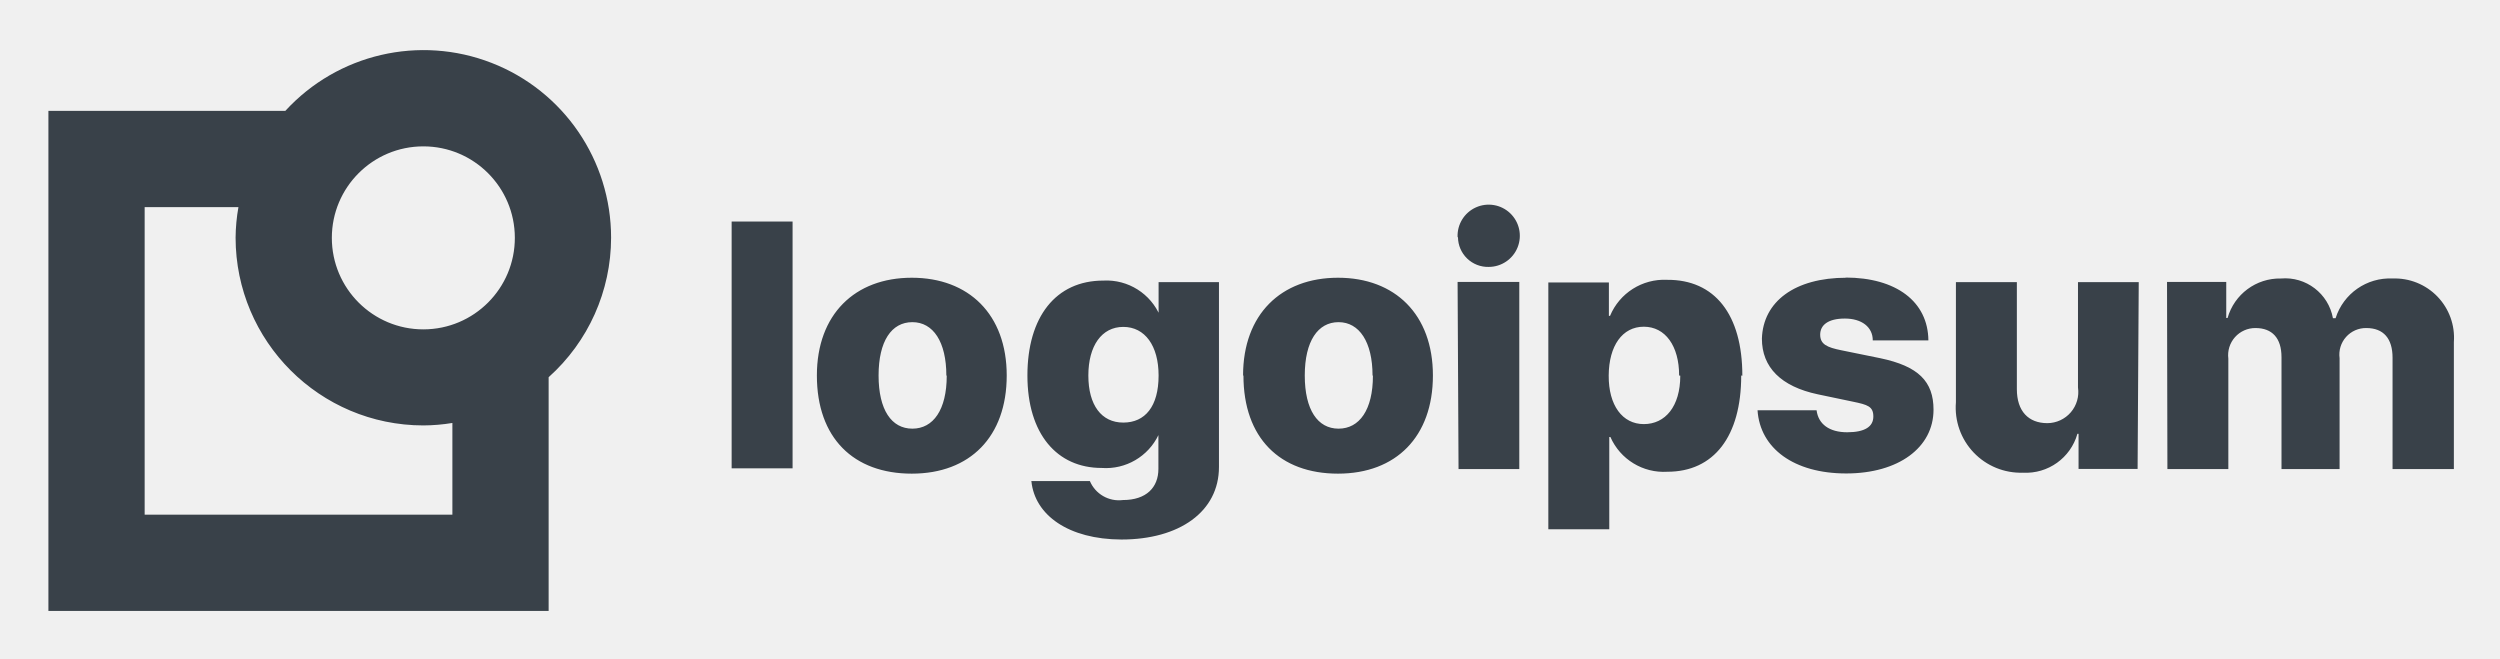
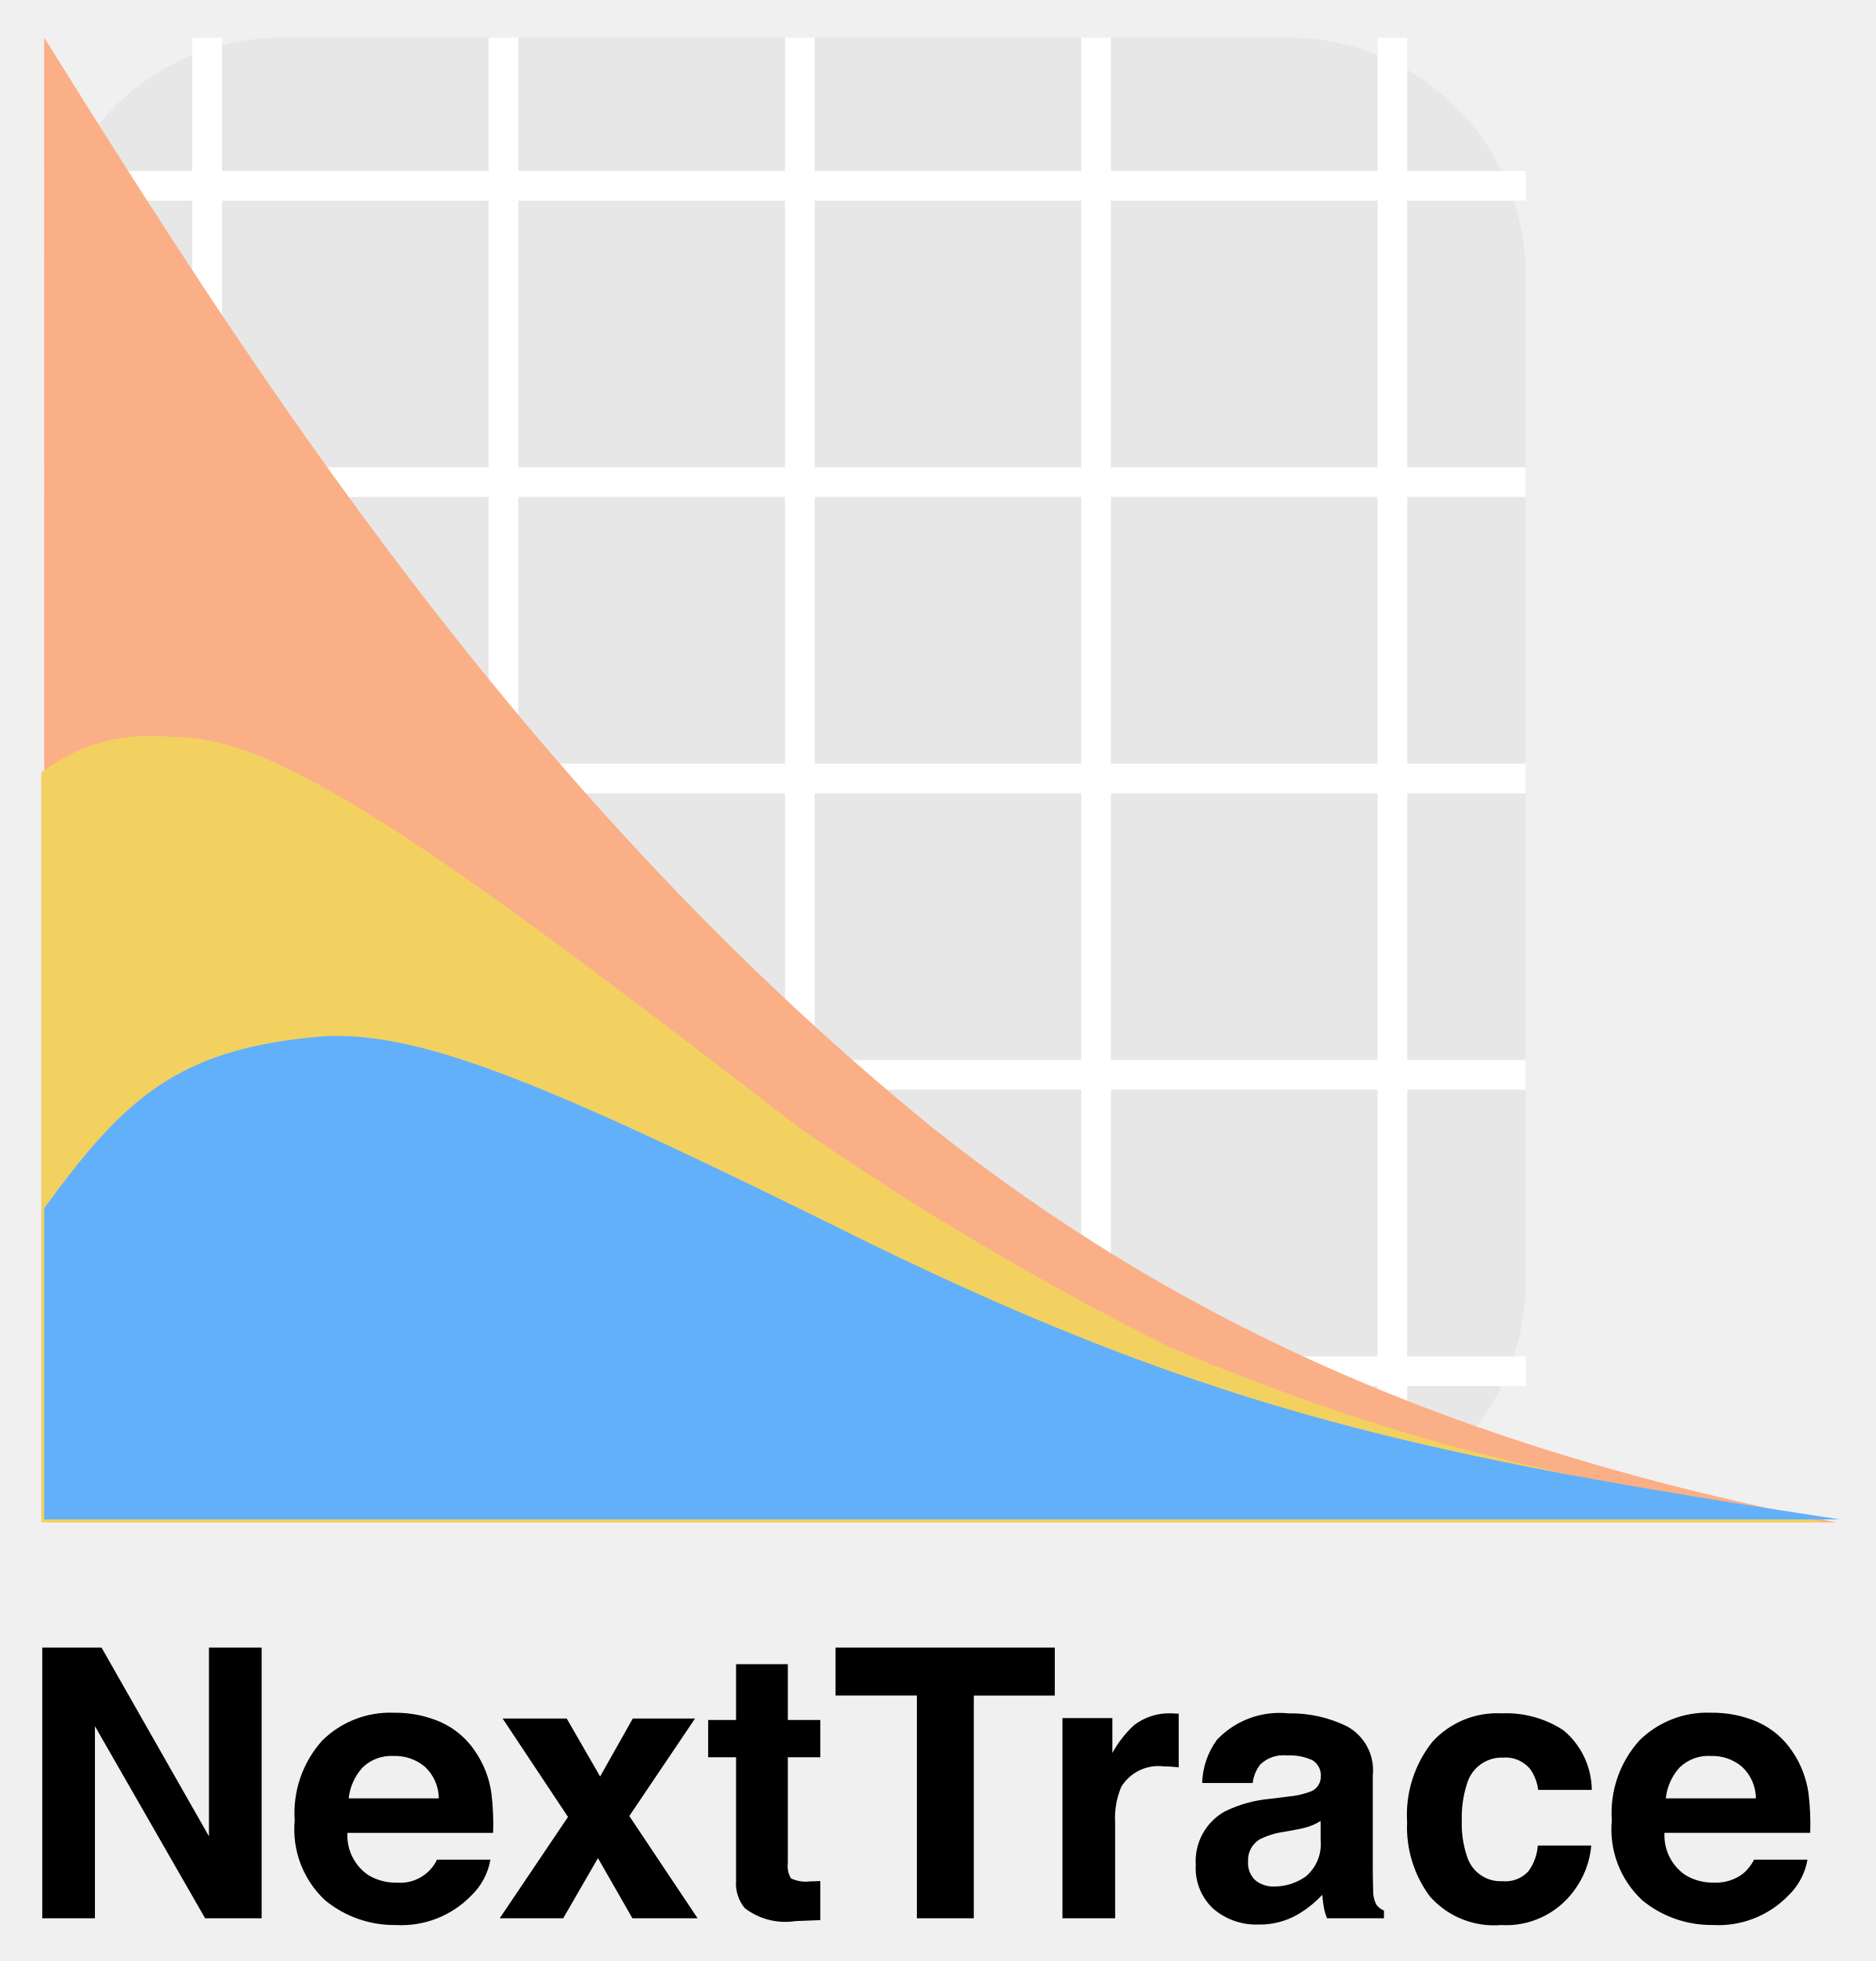
- <svg xmlns="http://www.w3.org/2000/svg" role="img" viewBox="22.97 32.59 131.69 34.69">
-   <path fill="#394149" d="M61.51 44.26h3.21v13h-3.21zM66 52.37c0-3.22 2-5.15 5-5.15s5 1.93 5 5.15-1.93 5.17-5 5.17-5-1.88-5-5.17zm6.82 0c0-1.77-.69-2.81-1.79-2.81s-1.78 1-1.78 2.81.68 2.8 1.78 2.8 1.81-.99 1.81-2.79zm4.46 5.56h3.1a1.66 1.66 0 0 0 1.74 1c1.23 0 1.87-.66 1.87-1.64v-1.8H84a3.07 3.07 0 0 1-3 1.75c-2.35 0-3.91-1.79-3.91-4.87s1.49-5 4-5a3.07 3.07 0 0 1 3 1.89H84v-1.81h3.18v9.74c0 2.35-2.08 3.82-5.14 3.82-2.78-.01-4.56-1.28-4.74-3.07zM84 52.37c0-1.57-.72-2.56-1.86-2.56s-1.84 1-1.84 2.56.69 2.48 1.84 2.48S84 54 84 52.37zm4.45 0c0-3.22 2-5.15 5-5.15s5 1.93 5 5.15-1.94 5.17-5 5.17-4.98-1.88-4.98-5.17zm6.82 0c0-1.77-.7-2.81-1.79-2.81s-1.78 1-1.78 2.81.68 2.8 1.78 2.8 1.81-.99 1.81-2.79zm4.48-7.29a1.64 1.64 0 1 1 1.64 1.57 1.58 1.58 0 0 1-1.62-1.56zm0 2.36H103v9.86h-3.2zm14.94 4.93c0 3.21-1.44 5.07-3.89 5.07a3.07 3.07 0 0 1-3-1.83h-.06v4.86h-3.21v-13h3.19v1.76h.06a3.09 3.09 0 0 1 3-1.9c2.52-.02 3.97 1.83 3.97 5.05zm-3.27 0c0-1.56-.73-2.57-1.86-2.57s-1.84 1-1.85 2.57.72 2.56 1.85 2.56 1.92-.93 1.92-2.55zm8.75-5.16c2.69 0 4.36 1.27 4.38 3.31h-2.93c0-.71-.59-1.15-1.47-1.15s-1.3.34-1.3.85.37.67 1.11.82l2.06.42c2 .42 2.8 1.22 2.8 2.71 0 2-1.85 3.36-4.6 3.36s-4.54-1.32-4.67-3.33h3.11c.09.73.67 1.16 1.61 1.16s1.38-.3 1.38-.83-.3-.62-1.07-.78l-1.86-.39c-1.93-.41-2.94-1.42-2.94-2.93.06-1.96 1.74-3.21 4.45-3.21zm15.4 10.08h-3.11v-1.85h-.06a2.82 2.82 0 0 1-2.87 2.05 3.43 3.43 0 0 1-3.53-3.71v-6.33h3.21v5.64c0 1.16.61 1.79 1.61 1.79a1.64 1.64 0 0 0 1.61-1.88v-5.55h3.2zm1.55-9.85h3.12v1.9h.07a2.86 2.86 0 0 1 2.81-2.08 2.56 2.56 0 0 1 2.74 2.09h.14a3 3 0 0 1 3-2.09 3.12 3.12 0 0 1 3.23 3.35v6.69H149v-5.87c0-1-.47-1.56-1.38-1.56a1.4 1.4 0 0 0-1.41 1.59v5.84h-3.06v-5.9c0-1-.49-1.53-1.37-1.53a1.43 1.43 0 0 0-1.43 1.61v5.82h-3.21zm-81.96-2.33A9.88 9.88 0 0 0 38 38.43H25.52v26.34h26.35V52.46a9.87 9.87 0 0 0 3.29-7.35zm-5.07 0a4.82 4.82 0 1 1-4.82-4.81 4.82 4.82 0 0 1 4.82 4.81zM46.8 59.7H30.59V43.5h4.94a9.55 9.55 0 0 0-.15 1.61A9.9 9.9 0 0 0 45.27 55a9.67 9.67 0 0 0 1.53-.13z" />
+ <svg xmlns="http://www.w3.org/2000/svg" role="img" viewBox="-0.15 -0.27 63.30 66.17">
+   <defs>
+     <style>.cls-2{fill:#fff}</style>
+   </defs>
+   <path fill="#e7e7e7" d="M1.341 9a8.024 8.024 0 0 1 8-8h34a8.024 8.024 0 0 1 8 8v34a8.024 8.024 0 0 1-8 8h-34a8.024 8.024 0 0 1-8-8z" />
+   <path d="M46.341 1h1v50h-1z" class="cls-2" />
+   <path d="M1.341 5.5h50v1h-50zm0 10h50v1h-50zm0 10h50v1h-50zm0 10h50v1h-50zm0 10h50v1h-50z" class="cls-2" />
+   <path d="M36.341 1h1v50h-1zm-10 0h1v50h-1zm-10 0h1v50h-1zm-10 0h1v50h-1z" class="cls-2" />
+   <path fill="#fbaf86" d="M31.341 37.8c-13.9-11.3-23-25.6-30-36.8v50.1h60.5c-12.9-2.5-22.3-6.8-30.5-13.3z" />
+   <path fill="#f3d160" d="M5.641 24.6a6.031 6.031 0 0 0-4.4 1.2v25.3h60.3c-8.8-1.5-13.8-2.4-22.2-5.9a102.806 102.806 0 0 1-12.5-7.4c-12.3-9.5-17.7-13.3-21.2-13.2z" />
+   <path fill="#62b0fa" d="M1.341 40.5c2.7-3.7 4.5-5.4 9.4-5.8 3.4-.2 7.8 1.7 18.5 7 11.7 5.7 18.9 7.2 32.7 9.3h-60.6z" />
+   <path d="M1.276 55.325h2.001L6.902 61.693V55.325H8.68v9.133H6.772l-3.718-6.481v6.481H1.276zm13.453 2.517a2.742 2.742 0 0 1 1.167.999 3.319 3.319 0 0 1 .538 1.395 8.662 8.662 0 0 1 .058 1.341h-4.918a1.62 1.62 0 0 0 .706 1.425 1.796 1.796 0 0 0 .974.254 1.372 1.372 0 0 0 1.344-.775h1.803a2.205 2.205 0 0 1-.655 1.22 3.283 3.283 0 0 1-2.541.985 3.678 3.678 0 0 1-2.379-.831 3.272 3.272 0 0 1-1.031-2.703 3.658 3.658 0 0 1 .931-2.692 3.255 3.255 0 0 1 2.415-.937 3.851 3.851 0 0 1 1.588.317zm-2.641 1.526a1.835 1.835 0 0 0-.471 1.045h3.042a1.475 1.475 0 0 0-.47-1.068 1.55 1.55 0 0 0-1.048-.363 1.398 1.398 0 0 0-1.054.386zm4.626 5.091l2.305-3.42-2.206-3.321h2.162l1.128 1.956 1.103-1.956H23.306l-2.218 3.29 2.305 3.451h-2.2l-1.163-2.031L18.857 64.458zm7.035-5.434v-1.257h.942v-1.884h1.747v1.884h1.096v1.257h-1.096v3.569a.8.8 0 0 0 .105.517 1.154 1.154 0 0 0 .645.103q.08 0 .17-.004c.06-.001.118-.005.176-.009v1.32l-.836.032a2.247 2.247 0 0 1-1.71-.434 1.289 1.289 0 0 1-.297-.935v-4.158zM35.447 55.325v1.618h-2.733v7.515h-1.921v-7.516h-2.745V55.325zm4.029 2.222c.022.001.073.005.153.008v1.809q-.169-.018-.298-.025c-.086-.004-.157-.006-.211-.006a1.464 1.464 0 0 0-1.431.694 2.686 2.686 0 0 0-.205 1.202v3.229h-1.779v-6.754h1.685v1.178a3.754 3.754 0 0 1 .713-.924 1.937 1.937 0 0 1 1.288-.415.829.829 0 0 1 .084.004zm3.862 2.803a2.714 2.714 0 0 0 .705-.155.53.53 0 0 0 .381-.501.593.593 0 0 0-.292-.574 1.848 1.848 0 0 0-.857-.157 1.123 1.123 0 0 0-.898.31 1.276 1.276 0 0 0-.252.62h-1.704a2.592 2.592 0 0 1 .498-1.457 2.904 2.904 0 0 1 2.415-.892 4.301 4.301 0 0 1 1.979.44 1.687 1.687 0 0 1 .866 1.66v3.098q0 .321.012.781a.986.986 0 0 0 .105.471.635.635 0 0 0 .26.205v.26h-1.921a1.939 1.939 0 0 1-.111-.384c-.021-.119-.038-.255-.05-.409a3.609 3.609 0 0 1-.848.675 2.548 2.548 0 0 1-1.296.329 2.23 2.23 0 0 1-1.523-.524 1.861 1.861 0 0 1-.602-1.483 1.924 1.924 0 0 1 .967-1.803 4.338 4.338 0 0 1 1.561-.434zm1.08.824a1.85 1.85 0 0 1-.343.17 2.796 2.796 0 0 1-.474.121l-.402.075a2.625 2.625 0 0 0-.811.242.806.806 0 0 0-.417.75.78.78 0 0 0 .255.653.964.964 0 0 0 .62.202 1.847 1.847 0 0 0 1.066-.335 1.419 1.419 0 0 0 .507-1.22zm7.343-1.047a1.581 1.581 0 0 0-.254-.682 1.072 1.072 0 0 0-.926-.408 1.219 1.219 0 0 0-1.224.886 3.683 3.683 0 0 0-.174 1.249 3.378 3.378 0 0 0 .174 1.192 1.182 1.182 0 0 0 1.193.843 1.053 1.053 0 0 0 .881-.335 1.66 1.66 0 0 0 .317-.868H53.552a2.95 2.95 0 0 1-.583 1.524 2.837 2.837 0 0 1-2.462 1.159 2.886 2.886 0 0 1-2.401-.966 3.91 3.91 0 0 1-.769-2.507 3.963 3.963 0 0 1 .849-2.705 2.959 2.959 0 0 1 2.345-.966 3.532 3.532 0 0 1 2.08.57 2.648 2.648 0 0 1 .959 2.014zm7.417-2.286a2.741 2.741 0 0 1 1.167.999 3.311 3.311 0 0 1 .538 1.395 8.588 8.588 0 0 1 .058 1.341h-4.918a1.62 1.62 0 0 0 .706 1.425 1.797 1.797 0 0 0 .973.254 1.501 1.501 0 0 0 .982-.31 1.521 1.521 0 0 0 .363-.465h1.802a2.199 2.199 0 0 1-.654 1.22 3.285 3.285 0 0 1-2.541.985 3.676 3.676 0 0 1-2.378-.831 3.272 3.272 0 0 1-1.031-2.703 3.656 3.656 0 0 1 .931-2.692 3.254 3.254 0 0 1 2.415-.937 3.851 3.851 0 0 1 1.588.317zm-2.642 1.526a1.831 1.831 0 0 0-.469 1.045h3.042a1.475 1.475 0 0 0-.471-1.068 1.547 1.547 0 0 0-1.047-.363 1.399 1.399 0 0 0-1.055.386z" />
</svg>
